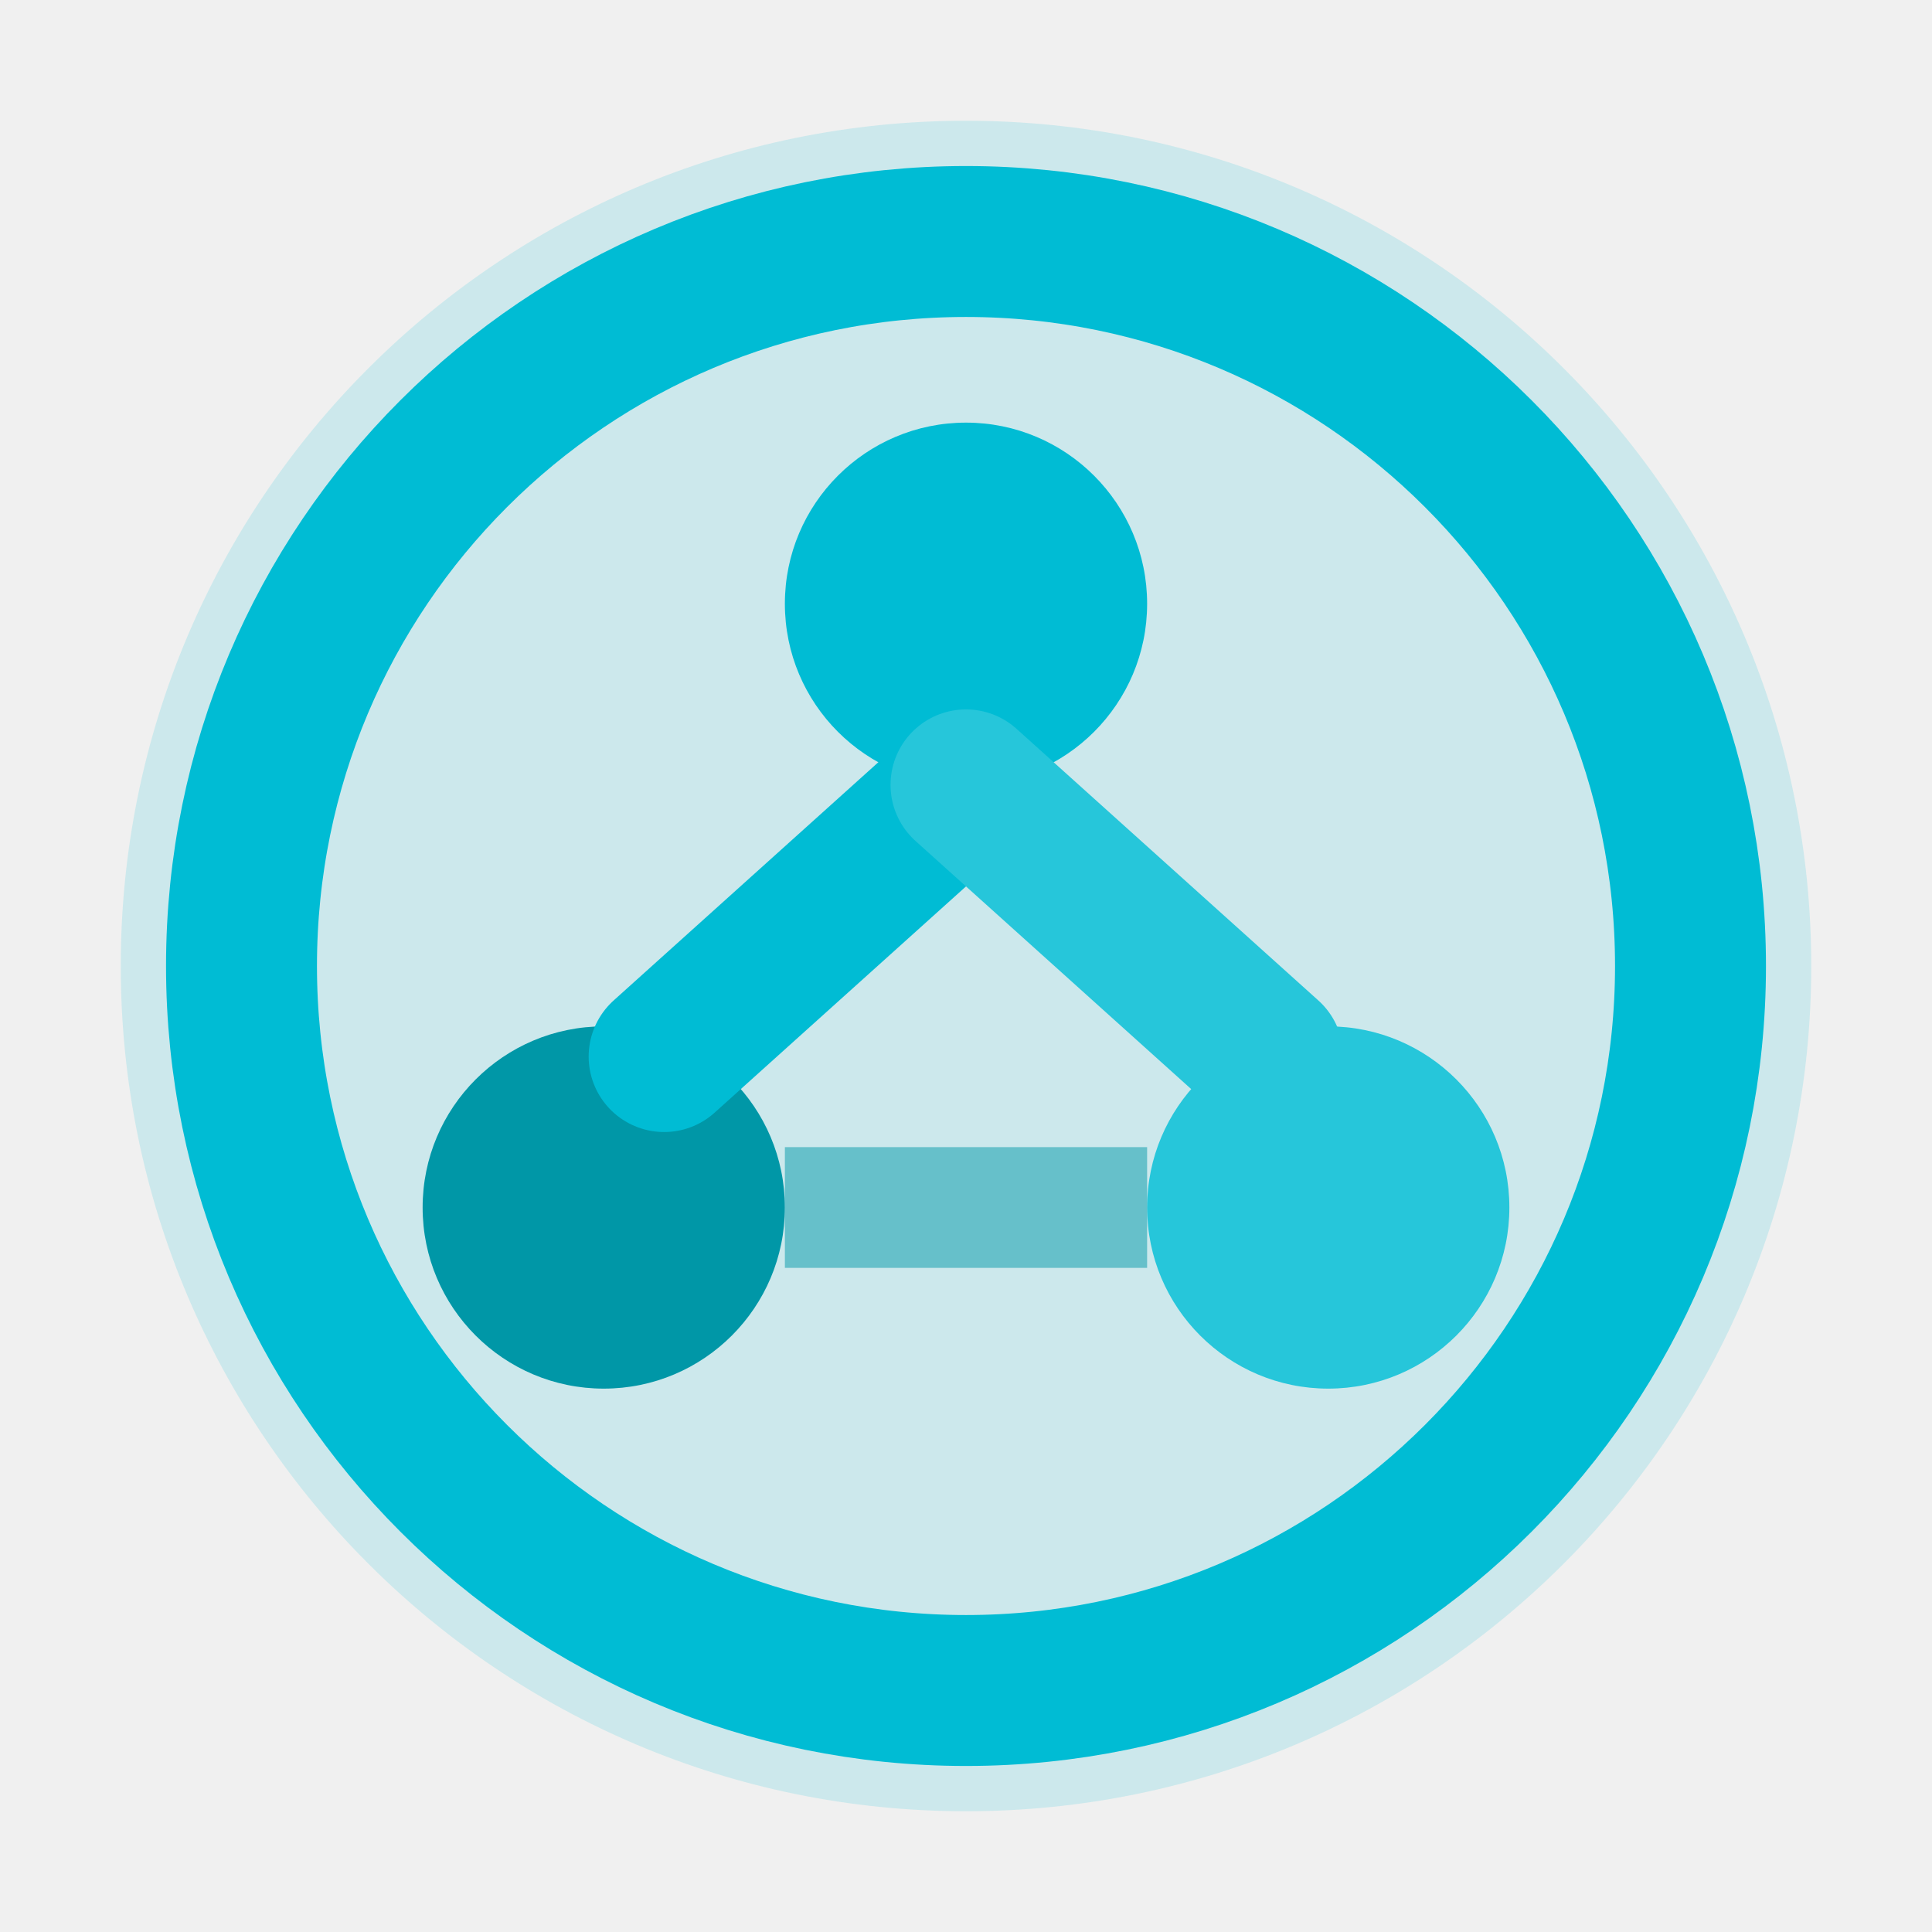
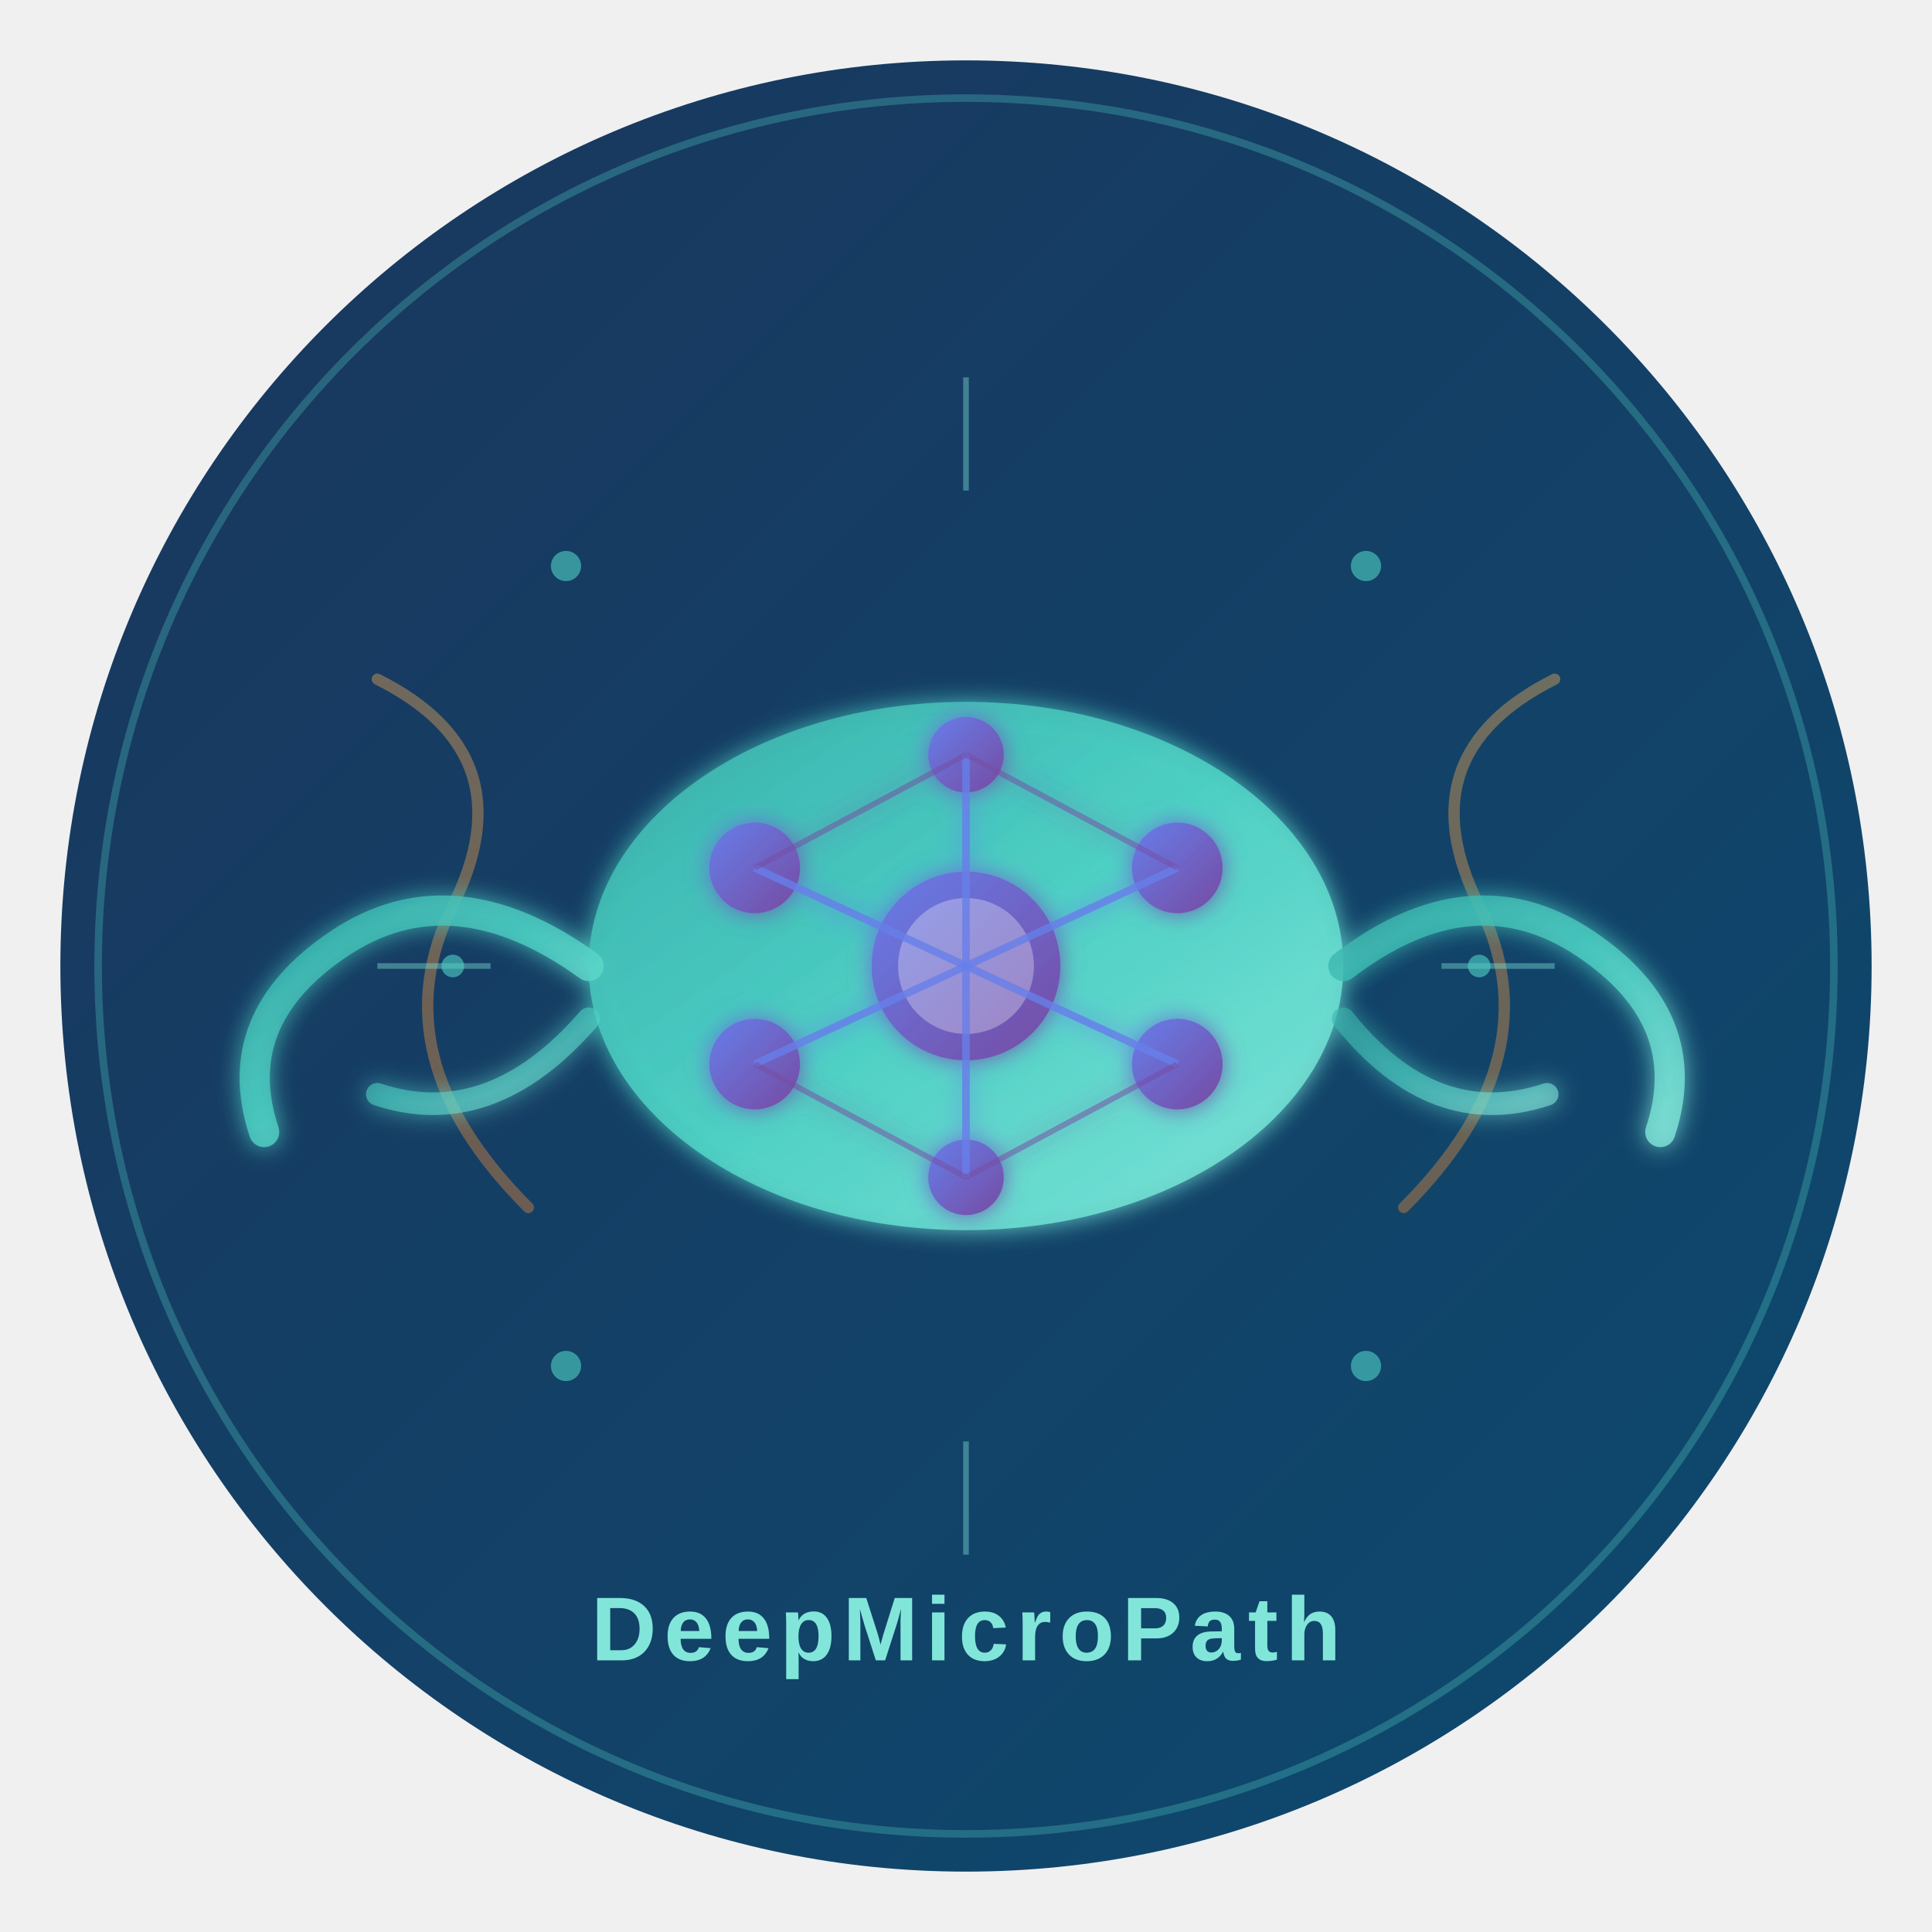
- <svg xmlns="http://www.w3.org/2000/svg" width="32" height="32" viewBox="0 0 32 32" fill="none">
-   <circle cx="16" cy="16" r="14" fill="#00BCD4" opacity="0.15" />
-   <circle cx="16" cy="16" r="12" fill="none" stroke="#00BCD4" stroke-width="2.5" />
-   <circle cx="16" cy="10" r="3" fill="#00BCD4" />
-   <circle cx="10" cy="20" r="3" fill="#0097A7" />
-   <circle cx="22" cy="20" r="3" fill="#26C6DA" />
-   <line x1="16" y1="13" x2="11" y2="17.5" stroke="#00BCD4" stroke-width="2.5" stroke-linecap="round" />
-   <line x1="16" y1="13" x2="21" y2="17.5" stroke="#26C6DA" stroke-width="2.5" stroke-linecap="round" />
-   <line x1="13" y1="20" x2="19" y2="20" stroke="#0097A7" stroke-width="2" opacity="0.5" />
+ <svg xmlns="http://www.w3.org/2000/svg" viewBox="0 0 512 512">
+   <defs>
+     <linearGradient id="bgGradient" x1="0%" y1="0%" x2="100%" y2="100%">
+       <stop offset="0%" style="stop-color:#1a365d" />
+       <stop offset="100%" style="stop-color:#0d4a6f" />
+     </linearGradient>
+     <linearGradient id="microbeGradient" x1="0%" y1="0%" x2="100%" y2="100%">
+       <stop offset="0%" style="stop-color:#38b2ac" />
+       <stop offset="50%" style="stop-color:#4fd1c5" />
+       <stop offset="100%" style="stop-color:#81e6d9" />
+     </linearGradient>
+     <linearGradient id="aiGradient" x1="0%" y1="0%" x2="100%" y2="100%">
+       <stop offset="0%" style="stop-color:#667eea" />
+       <stop offset="100%" style="stop-color:#764ba2" />
+     </linearGradient>
+     <linearGradient id="dnaGradient" x1="0%" y1="0%" x2="0%" y2="100%">
+       <stop offset="0%" style="stop-color:#f6ad55" />
+       <stop offset="100%" style="stop-color:#ed8936" />
+     </linearGradient>
+     <filter id="glow">
+       <feGaussianBlur stdDeviation="3" result="coloredBlur" />
+       <feMerge>
+         <feMergeNode in="coloredBlur" />
+         <feMergeNode in="SourceGraphic" />
+       </feMerge>
+     </filter>
+     <filter id="innerGlow">
+       <feGaussianBlur stdDeviation="8" result="blur" />
+       <feComposite in="SourceGraphic" in2="blur" operator="over" />
+     </filter>
+   </defs>
+   <circle cx="256" cy="256" r="240" fill="url(#bgGradient)" />
+   <circle cx="256" cy="256" r="230" fill="none" stroke="#4fd1c5" stroke-width="2" opacity="0.3" />
+   <g opacity="0.4">
+     <path d="M 100 180 Q 140 200, 120 240 Q 100 280, 140 320" fill="none" stroke="url(#dnaGradient)" stroke-width="3" stroke-linecap="round" />
+     <path d="M 412 180 Q 372 200, 392 240 Q 412 280, 372 320" fill="none" stroke="url(#dnaGradient)" stroke-width="3" stroke-linecap="round" />
+   </g>
+   <g filter="url(#glow)">
+     <ellipse cx="256" cy="256" rx="100" ry="70" fill="url(#microbeGradient)" opacity="0.9" />
+     <path d="M 156 256 Q 120 230, 90 250 Q 60 270, 70 300" fill="none" stroke="url(#microbeGradient)" stroke-width="8" stroke-linecap="round" opacity="0.8" />
+     <path d="M 356 256 Q 390 230, 420 250 Q 450 270, 440 300" fill="none" stroke="url(#microbeGradient)" stroke-width="8" stroke-linecap="round" opacity="0.8" />
+     <path d="M 156 270 Q 130 300, 100 290" fill="none" stroke="url(#microbeGradient)" stroke-width="6" stroke-linecap="round" opacity="0.6" />
+     <path d="M 356 270 Q 380 300, 410 290" fill="none" stroke="url(#microbeGradient)" stroke-width="6" stroke-linecap="round" opacity="0.6" />
+   </g>
+   <g filter="url(#glow)">
+     <circle cx="256" cy="256" r="25" fill="url(#aiGradient)" />
+     <circle cx="256" cy="256" r="18" fill="#fff" opacity="0.3" />
+     <circle cx="200" cy="230" r="12" fill="url(#aiGradient)" />
+     <circle cx="312" cy="230" r="12" fill="url(#aiGradient)" />
+     <circle cx="200" cy="282" r="12" fill="url(#aiGradient)" />
+     <circle cx="312" cy="282" r="12" fill="url(#aiGradient)" />
+     <circle cx="256" cy="200" r="10" fill="url(#aiGradient)" />
+     <circle cx="256" cy="312" r="10" fill="url(#aiGradient)" />
+     <line x1="256" y1="256" x2="200" y2="230" stroke="#667eea" stroke-width="2" opacity="0.8" />
+     <line x1="256" y1="256" x2="312" y2="230" stroke="#667eea" stroke-width="2" opacity="0.8" />
+     <line x1="256" y1="256" x2="200" y2="282" stroke="#667eea" stroke-width="2" opacity="0.8" />
+     <line x1="256" y1="256" x2="312" y2="282" stroke="#667eea" stroke-width="2" opacity="0.8" />
+     <line x1="256" y1="256" x2="256" y2="200" stroke="#667eea" stroke-width="2" opacity="0.8" />
+     <line x1="256" y1="256" x2="256" y2="312" stroke="#667eea" stroke-width="2" opacity="0.8" />
+     <line x1="200" y1="230" x2="256" y2="200" stroke="#764ba2" stroke-width="1.5" opacity="0.5" />
+     <line x1="312" y1="230" x2="256" y2="200" stroke="#764ba2" stroke-width="1.5" opacity="0.5" />
+     <line x1="200" y1="282" x2="256" y2="312" stroke="#764ba2" stroke-width="1.5" opacity="0.5" />
+     <line x1="312" y1="282" x2="256" y2="312" stroke="#764ba2" stroke-width="1.5" opacity="0.5" />
+   </g>
+   <g opacity="0.4" stroke="#81e6d9" stroke-width="1.5">
+     <line x1="256" y1="100" x2="256" y2="130" />
+     <line x1="256" y1="382" x2="256" y2="412" />
+     <line x1="100" y1="256" x2="130" y2="256" />
+     <line x1="382" y1="256" x2="412" y2="256" />
+   </g>
+   <g fill="#4fd1c5" opacity="0.6">
+     <circle cx="150" cy="150" r="4" />
+     <circle cx="362" cy="150" r="4" />
+     <circle cx="150" cy="362" r="4" />
+     <circle cx="362" cy="362" r="4" />
+     <circle cx="120" cy="256" r="3" />
+     <circle cx="392" cy="256" r="3" />
+   </g>
+   <text x="256" y="440" text-anchor="middle" fill="#81e6d9" font-family="Arial, sans-serif" font-size="24" font-weight="bold" letter-spacing="2">
+     DeepMicroPath
+   </text>
</svg>
